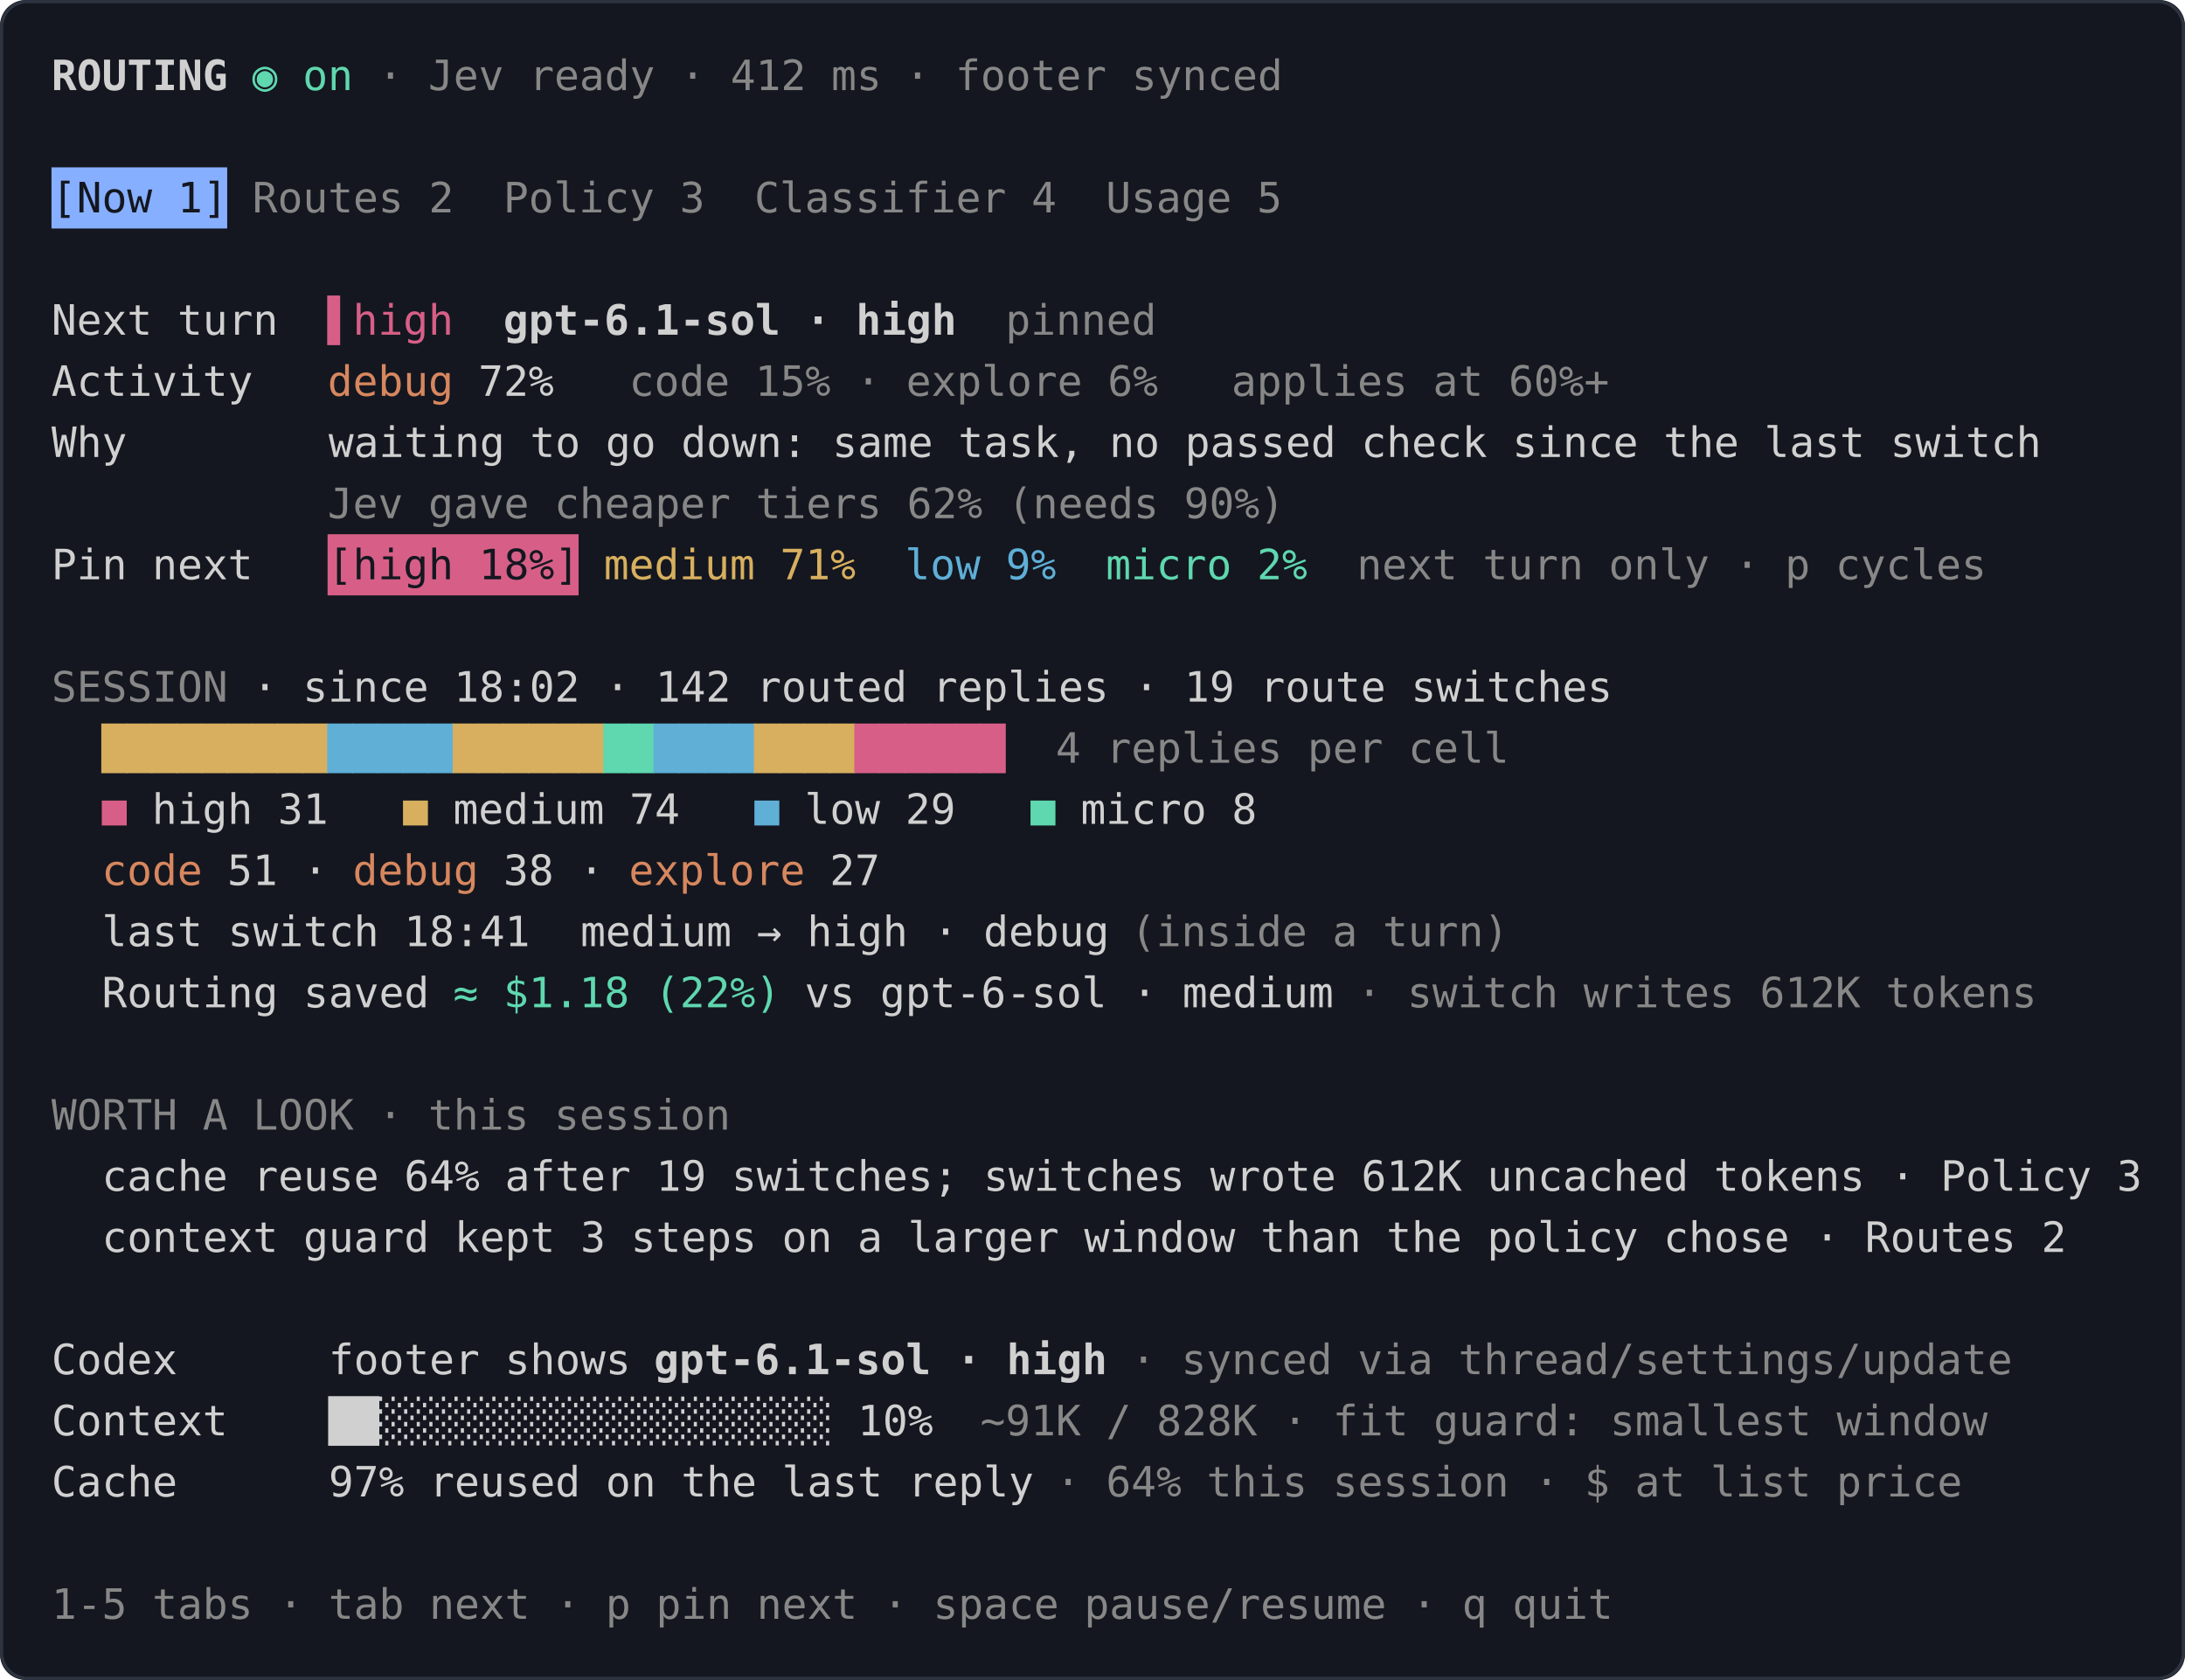
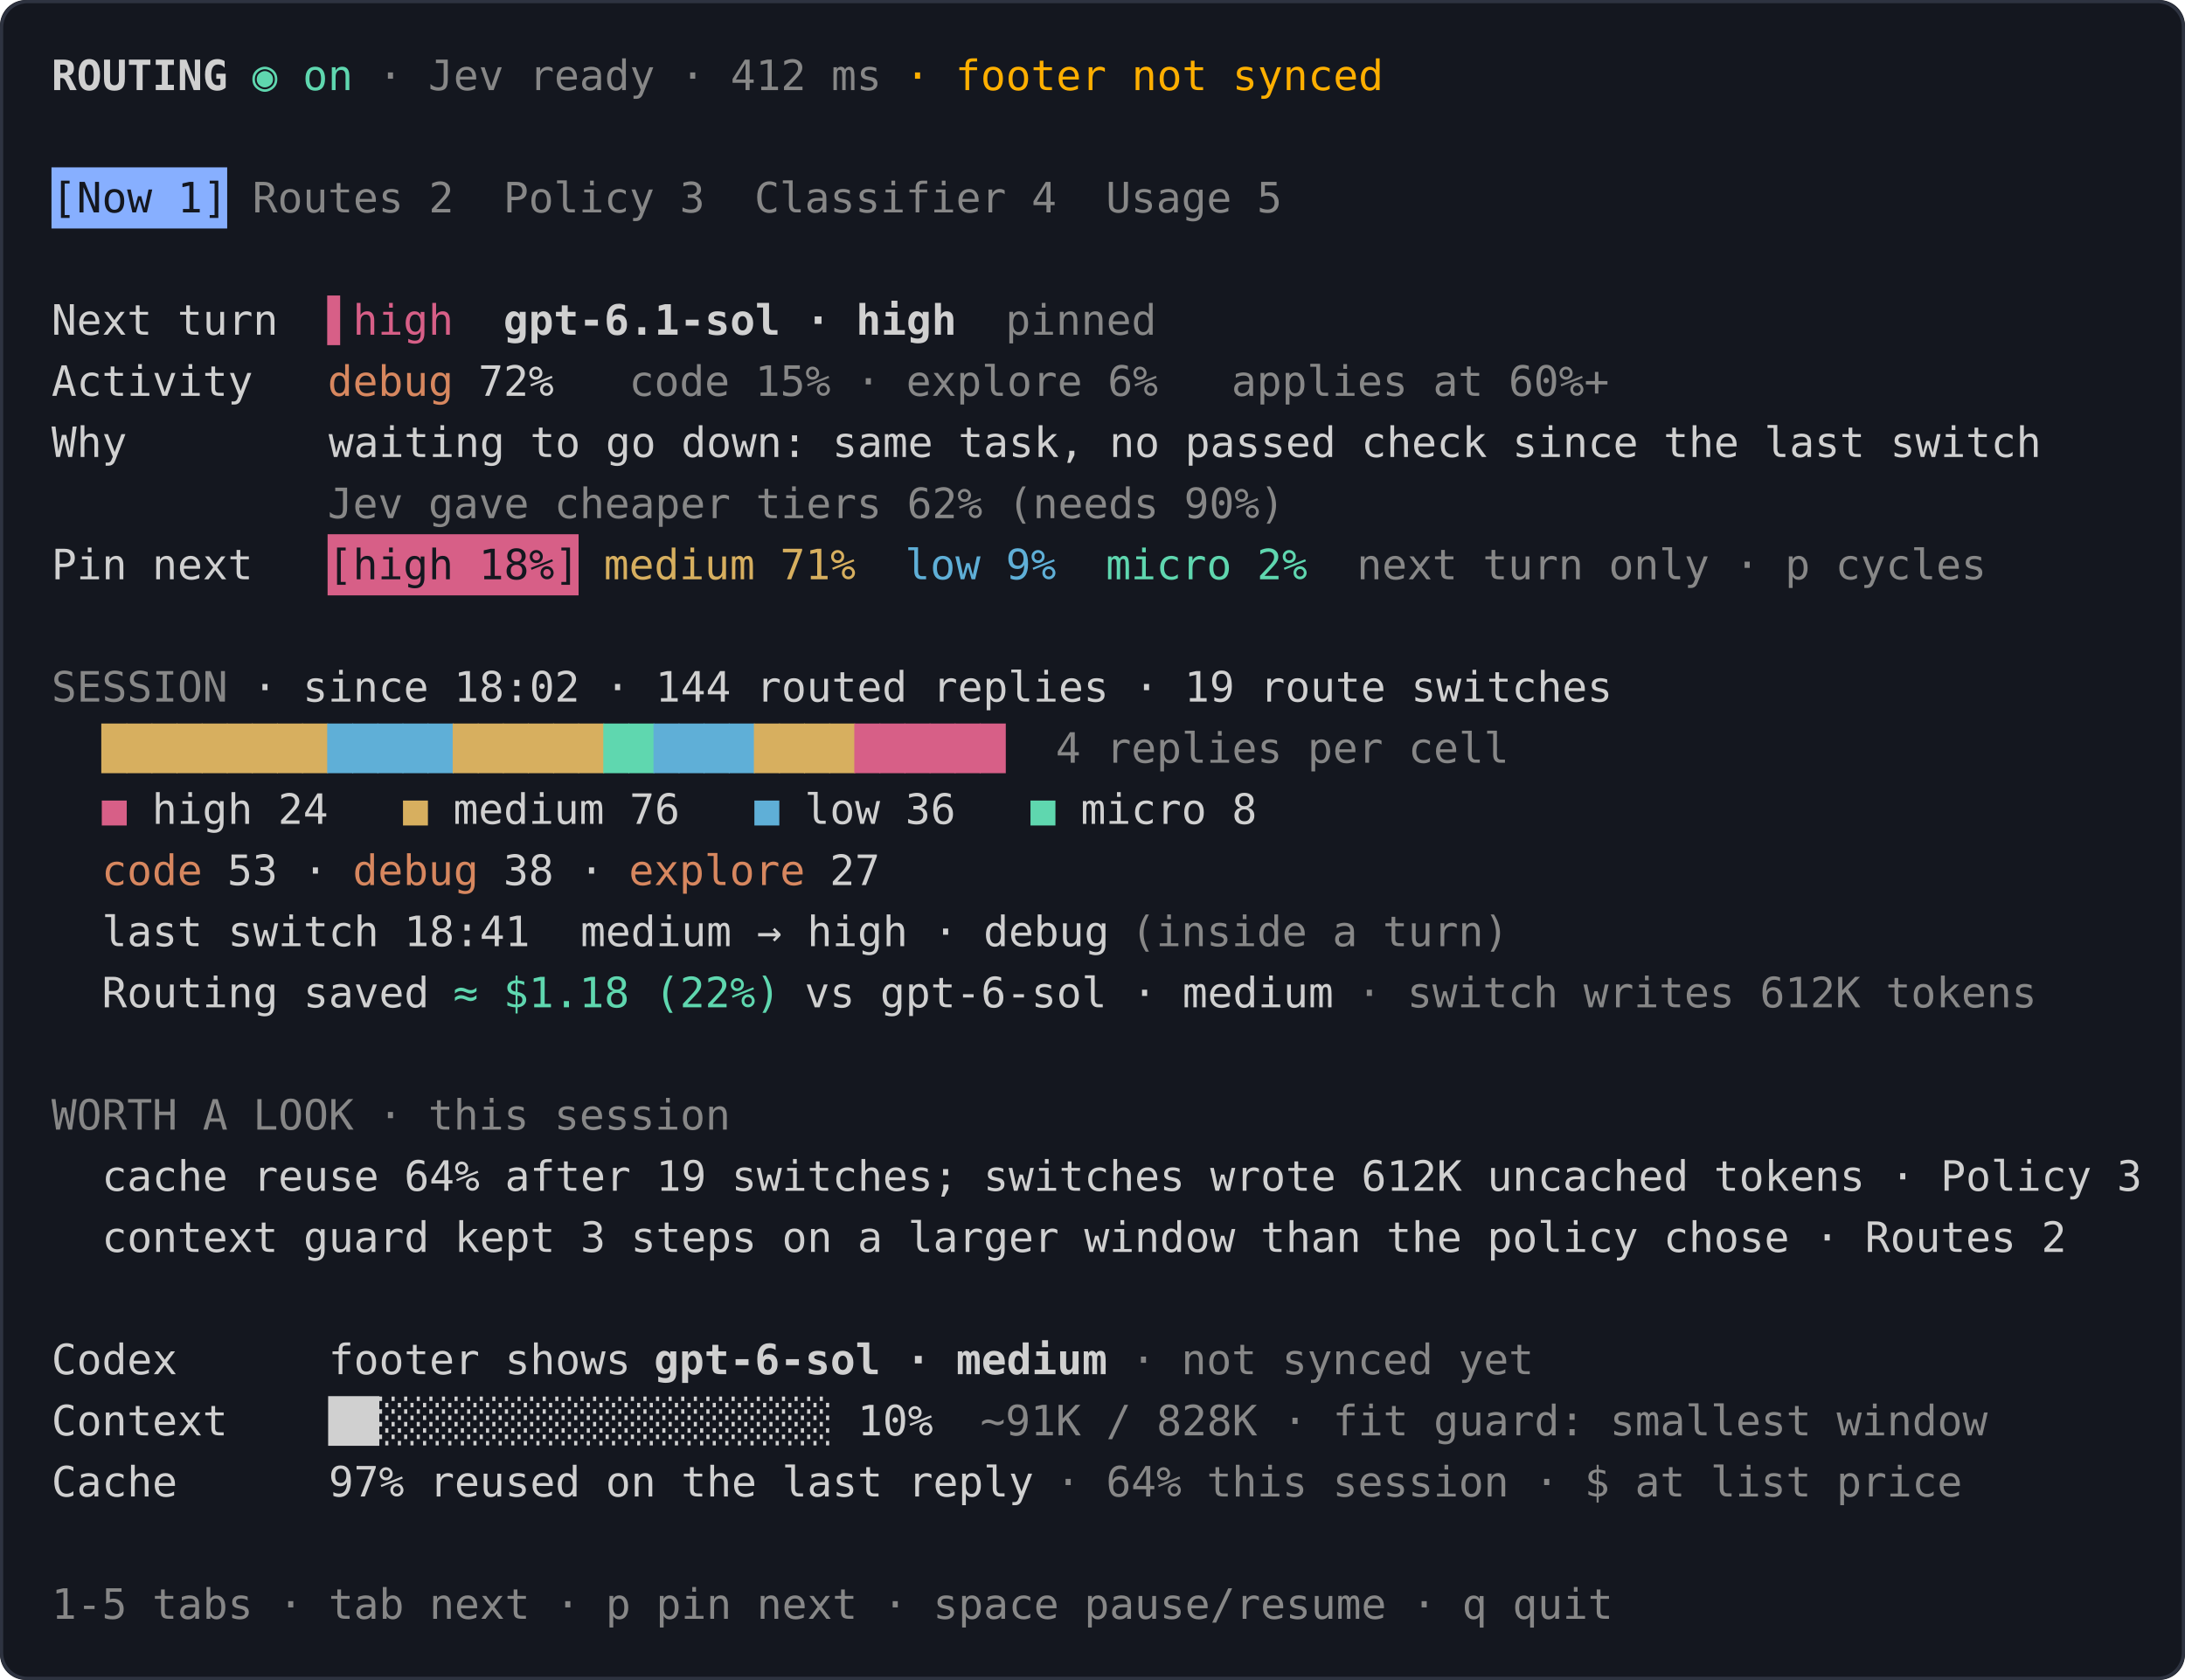
<svg xmlns="http://www.w3.org/2000/svg" viewBox="0 0 679 522" width="679" height="522" role="img" aria-labelledby="title desc">
  <style>text { font-family: ui-monospace, SFMono-Regular, Menlo, Consolas, 'DejaVu Sans Mono', monospace; font-size: 13px; }</style>
  <rect width="679" height="522" rx="8" fill="#14171f" />
  <rect x="0.5" y="0.5" width="678" height="521" rx="8" fill="none" stroke="#2e3340" />
  <text x="16.0" y="28.0" fill="#d0d0d0" font-weight="700" xml:space="preserve">ROUTING</text>
  <text x="78.4" y="28.0" fill="#5fd7af" xml:space="preserve">◉ on</text>
  <text x="109.6" y="28.0" fill="#878787" xml:space="preserve"> · Jev ready · 412 ms</text>
-   <text x="273.4" y="28.0" fill="#878787" xml:space="preserve"> · footer synced</text>
+   <text x="273.4" y="28.0" fill="#ffaf00" xml:space="preserve"> · footer not synced</text>
  <rect x="16.0" y="52.0" width="54.6" height="19" fill="#87afff" />
  <text x="16.0" y="66.0" fill="#14171f" xml:space="preserve">[Now 1]</text>
  <text x="70.6" y="66.0" fill="#878787" xml:space="preserve"> Routes 2 </text>
  <text x="148.6" y="66.0" fill="#878787" xml:space="preserve"> Policy 3 </text>
  <text x="226.6" y="66.0" fill="#878787" xml:space="preserve"> Classifier 4 </text>
  <text x="335.8" y="66.0" fill="#878787" xml:space="preserve"> Usage 5 </text>
  <text x="16.0" y="104.0" fill="#d0d0d0" xml:space="preserve">Next turn  </text>
  <text x="101.8" y="104.0" fill="#d75f87" xml:space="preserve">▌high</text>
  <text x="156.4" y="104.0" fill="#d0d0d0" font-weight="700" xml:space="preserve">gpt-6.1-sol · high</text>
  <text x="296.8" y="104.0" fill="#878787" xml:space="preserve">  pinned</text>
  <text x="16.0" y="123.0" fill="#d0d0d0" xml:space="preserve">Activity   </text>
  <text x="101.8" y="123.0" fill="#d7875f" xml:space="preserve">debug</text>
  <text x="140.8" y="123.0" fill="#d0d0d0" xml:space="preserve"> 72%</text>
  <text x="172.0" y="123.0" fill="#878787" xml:space="preserve">   code 15% · explore 6%</text>
  <text x="359.2" y="123.0" fill="#878787" xml:space="preserve">   applies at 60%+</text>
  <text x="16.0" y="142.0" fill="#d0d0d0" xml:space="preserve">Why        waiting to go down: same task, no passed check since the last switch</text>
  <text x="101.8" y="161.0" fill="#878787" xml:space="preserve">Jev gave cheaper tiers 62% (needs 90%)</text>
  <text x="16.0" y="180.0" fill="#d0d0d0" xml:space="preserve">Pin next   </text>
  <rect x="101.8" y="166.0" width="78.0" height="19" fill="#d75f87" />
  <text x="101.8" y="180.0" fill="#14171f" xml:space="preserve">[high 18%]</text>
  <text x="179.8" y="180.0" fill="#d7af5f" xml:space="preserve"> medium 71% </text>
  <text x="273.4" y="180.0" fill="#5fafd7" xml:space="preserve"> low 9% </text>
  <text x="335.8" y="180.0" fill="#5fd7af" xml:space="preserve"> micro 2% </text>
  <text x="413.8" y="180.0" fill="#878787" xml:space="preserve"> next turn only · p cycles</text>
  <text x="16.0" y="218.0" fill="#878787" xml:space="preserve">SESSION</text>
-   <text x="70.6" y="218.0" fill="#d0d0d0" xml:space="preserve"> · since 18:02 · 142 routed replies · 19 route switches</text>
+   <text x="70.6" y="218.0" fill="#d0d0d0" xml:space="preserve"> · since 18:02 · 144 routed replies · 19 route switches</text>
  <text x="31.6" y="237.0" fill="#d7af5f" xml:space="preserve">█</text>
  <text x="39.4" y="237.0" fill="#d7af5f" xml:space="preserve">█</text>
  <text x="47.2" y="237.0" fill="#d7af5f" xml:space="preserve">█</text>
  <text x="55.0" y="237.0" fill="#d7af5f" xml:space="preserve">█</text>
  <text x="62.8" y="237.0" fill="#d7af5f" xml:space="preserve">█</text>
  <text x="70.6" y="237.0" fill="#d7af5f" xml:space="preserve">█</text>
  <text x="78.4" y="237.0" fill="#d7af5f" xml:space="preserve">█</text>
  <text x="86.2" y="237.0" fill="#d7af5f" xml:space="preserve">█</text>
  <text x="94.0" y="237.0" fill="#d7af5f" xml:space="preserve">█</text>
  <text x="101.8" y="237.0" fill="#5fafd7" xml:space="preserve">█</text>
  <text x="109.6" y="237.0" fill="#5fafd7" xml:space="preserve">█</text>
  <text x="117.4" y="237.0" fill="#5fafd7" xml:space="preserve">█</text>
  <text x="125.2" y="237.0" fill="#5fafd7" xml:space="preserve">█</text>
  <text x="133.0" y="237.0" fill="#5fafd7" xml:space="preserve">█</text>
  <text x="140.8" y="237.0" fill="#d7af5f" xml:space="preserve">█</text>
  <text x="148.6" y="237.0" fill="#d7af5f" xml:space="preserve">█</text>
  <text x="156.4" y="237.0" fill="#d7af5f" xml:space="preserve">█</text>
  <text x="164.2" y="237.0" fill="#d7af5f" xml:space="preserve">█</text>
  <text x="172.0" y="237.0" fill="#d7af5f" xml:space="preserve">█</text>
  <text x="179.8" y="237.0" fill="#d7af5f" xml:space="preserve">█</text>
  <text x="187.6" y="237.0" fill="#5fd7af" xml:space="preserve">█</text>
  <text x="195.4" y="237.0" fill="#5fd7af" xml:space="preserve">█</text>
  <text x="203.2" y="237.0" fill="#5fafd7" xml:space="preserve">█</text>
  <text x="211.0" y="237.0" fill="#5fafd7" xml:space="preserve">█</text>
  <text x="218.8" y="237.0" fill="#5fafd7" xml:space="preserve">█</text>
  <text x="226.6" y="237.0" fill="#5fafd7" xml:space="preserve">█</text>
  <text x="234.4" y="237.0" fill="#d7af5f" xml:space="preserve">█</text>
  <text x="242.2" y="237.0" fill="#d7af5f" xml:space="preserve">█</text>
  <text x="250.0" y="237.0" fill="#d7af5f" xml:space="preserve">█</text>
  <text x="257.8" y="237.0" fill="#d7af5f" xml:space="preserve">█</text>
  <text x="265.6" y="237.0" fill="#d75f87" xml:space="preserve">█</text>
  <text x="273.4" y="237.0" fill="#d75f87" xml:space="preserve">█</text>
  <text x="281.2" y="237.0" fill="#d75f87" xml:space="preserve">█</text>
  <text x="289.0" y="237.0" fill="#d75f87" xml:space="preserve">█</text>
  <text x="296.8" y="237.0" fill="#d75f87" xml:space="preserve">█</text>
  <text x="304.6" y="237.0" fill="#d75f87" xml:space="preserve">█</text>
  <text x="312.4" y="237.0" fill="#878787" xml:space="preserve">  4 replies per cell</text>
  <text x="31.6" y="256.0" fill="#d75f87" xml:space="preserve">■</text>
-   <text x="39.4" y="256.0" fill="#d0d0d0" xml:space="preserve"> high 31   </text>
+   <text x="39.4" y="256.0" fill="#d0d0d0" xml:space="preserve"> high 24   </text>
  <text x="125.2" y="256.0" fill="#d7af5f" xml:space="preserve">■</text>
-   <text x="133.0" y="256.0" fill="#d0d0d0" xml:space="preserve"> medium 74   </text>
+   <text x="133.0" y="256.0" fill="#d0d0d0" xml:space="preserve"> medium 76   </text>
  <text x="234.4" y="256.0" fill="#5fafd7" xml:space="preserve">■</text>
-   <text x="242.2" y="256.0" fill="#d0d0d0" xml:space="preserve"> low 29   </text>
+   <text x="242.2" y="256.0" fill="#d0d0d0" xml:space="preserve"> low 36   </text>
  <text x="320.2" y="256.0" fill="#5fd7af" xml:space="preserve">■</text>
  <text x="328.0" y="256.0" fill="#d0d0d0" xml:space="preserve"> micro 8   </text>
  <text x="31.6" y="275.0" fill="#d7875f" xml:space="preserve">code</text>
-   <text x="62.8" y="275.0" fill="#d0d0d0" xml:space="preserve"> 51 · </text>
+   <text x="62.8" y="275.0" fill="#d0d0d0" xml:space="preserve"> 53 · </text>
  <text x="109.6" y="275.0" fill="#d7875f" xml:space="preserve">debug</text>
  <text x="148.6" y="275.0" fill="#d0d0d0" xml:space="preserve"> 38 · </text>
  <text x="195.4" y="275.0" fill="#d7875f" xml:space="preserve">explore</text>
  <text x="250.0" y="275.0" fill="#d0d0d0" xml:space="preserve"> 27</text>
  <text x="16.0" y="294.0" fill="#d0d0d0" xml:space="preserve">  last switch 18:41  medium → high · debug</text>
  <text x="343.6" y="294.0" fill="#878787" xml:space="preserve"> (inside a turn)</text>
  <text x="16.0" y="313.0" fill="#d0d0d0" xml:space="preserve">  Routing saved </text>
  <text x="140.8" y="313.0" fill="#5fd7af" xml:space="preserve">≈ $1.18 (22%)</text>
  <text x="242.2" y="313.0" fill="#d0d0d0" xml:space="preserve"> vs gpt-6-sol · medium</text>
  <text x="413.8" y="313.0" fill="#878787" xml:space="preserve"> · switch writes 612K tokens</text>
  <text x="16.0" y="351.0" fill="#878787" xml:space="preserve">WORTH A LOOK</text>
  <text x="109.6" y="351.0" fill="#878787" xml:space="preserve"> · this session</text>
  <text x="16.0" y="370.0" fill="#d0d0d0" xml:space="preserve">  cache reuse 64% after 19 switches; switches wrote 612K uncached tokens · Policy 3</text>
  <text x="16.0" y="389.0" fill="#d0d0d0" xml:space="preserve">  context guard kept 3 steps on a larger window than the policy chose · Routes 2</text>
  <text x="16.0" y="427.0" fill="#d0d0d0" xml:space="preserve">Codex      footer shows </text>
-   <text x="203.2" y="427.0" fill="#d0d0d0" font-weight="700" xml:space="preserve">gpt-6.1-sol · high</text>
-   <text x="343.6" y="427.0" fill="#878787" xml:space="preserve"> · synced via thread/settings/update</text>
+   <text x="203.2" y="427.0" fill="#d0d0d0" font-weight="700" xml:space="preserve">gpt-6-sol · medium</text>
+   <text x="343.6" y="427.0" fill="#878787" xml:space="preserve"> · not synced yet</text>
  <text x="16.0" y="446.0" fill="#d0d0d0" xml:space="preserve">Context    ██░░░░░░░░░░░░░░░░░░ 10%  </text>
  <text x="304.6" y="446.0" fill="#878787" xml:space="preserve">~91K / 828K · fit guard: smallest window</text>
  <text x="16.0" y="465.0" fill="#d0d0d0" xml:space="preserve">Cache      97% reused on the last reply</text>
  <text x="320.2" y="465.0" fill="#878787" xml:space="preserve"> · 64% this session · $ at list price</text>
  <text x="16.0" y="503.0" fill="#878787" xml:space="preserve">1-5 tabs · tab next · p pin next · space pause/resume · q quit</text>
</svg>
